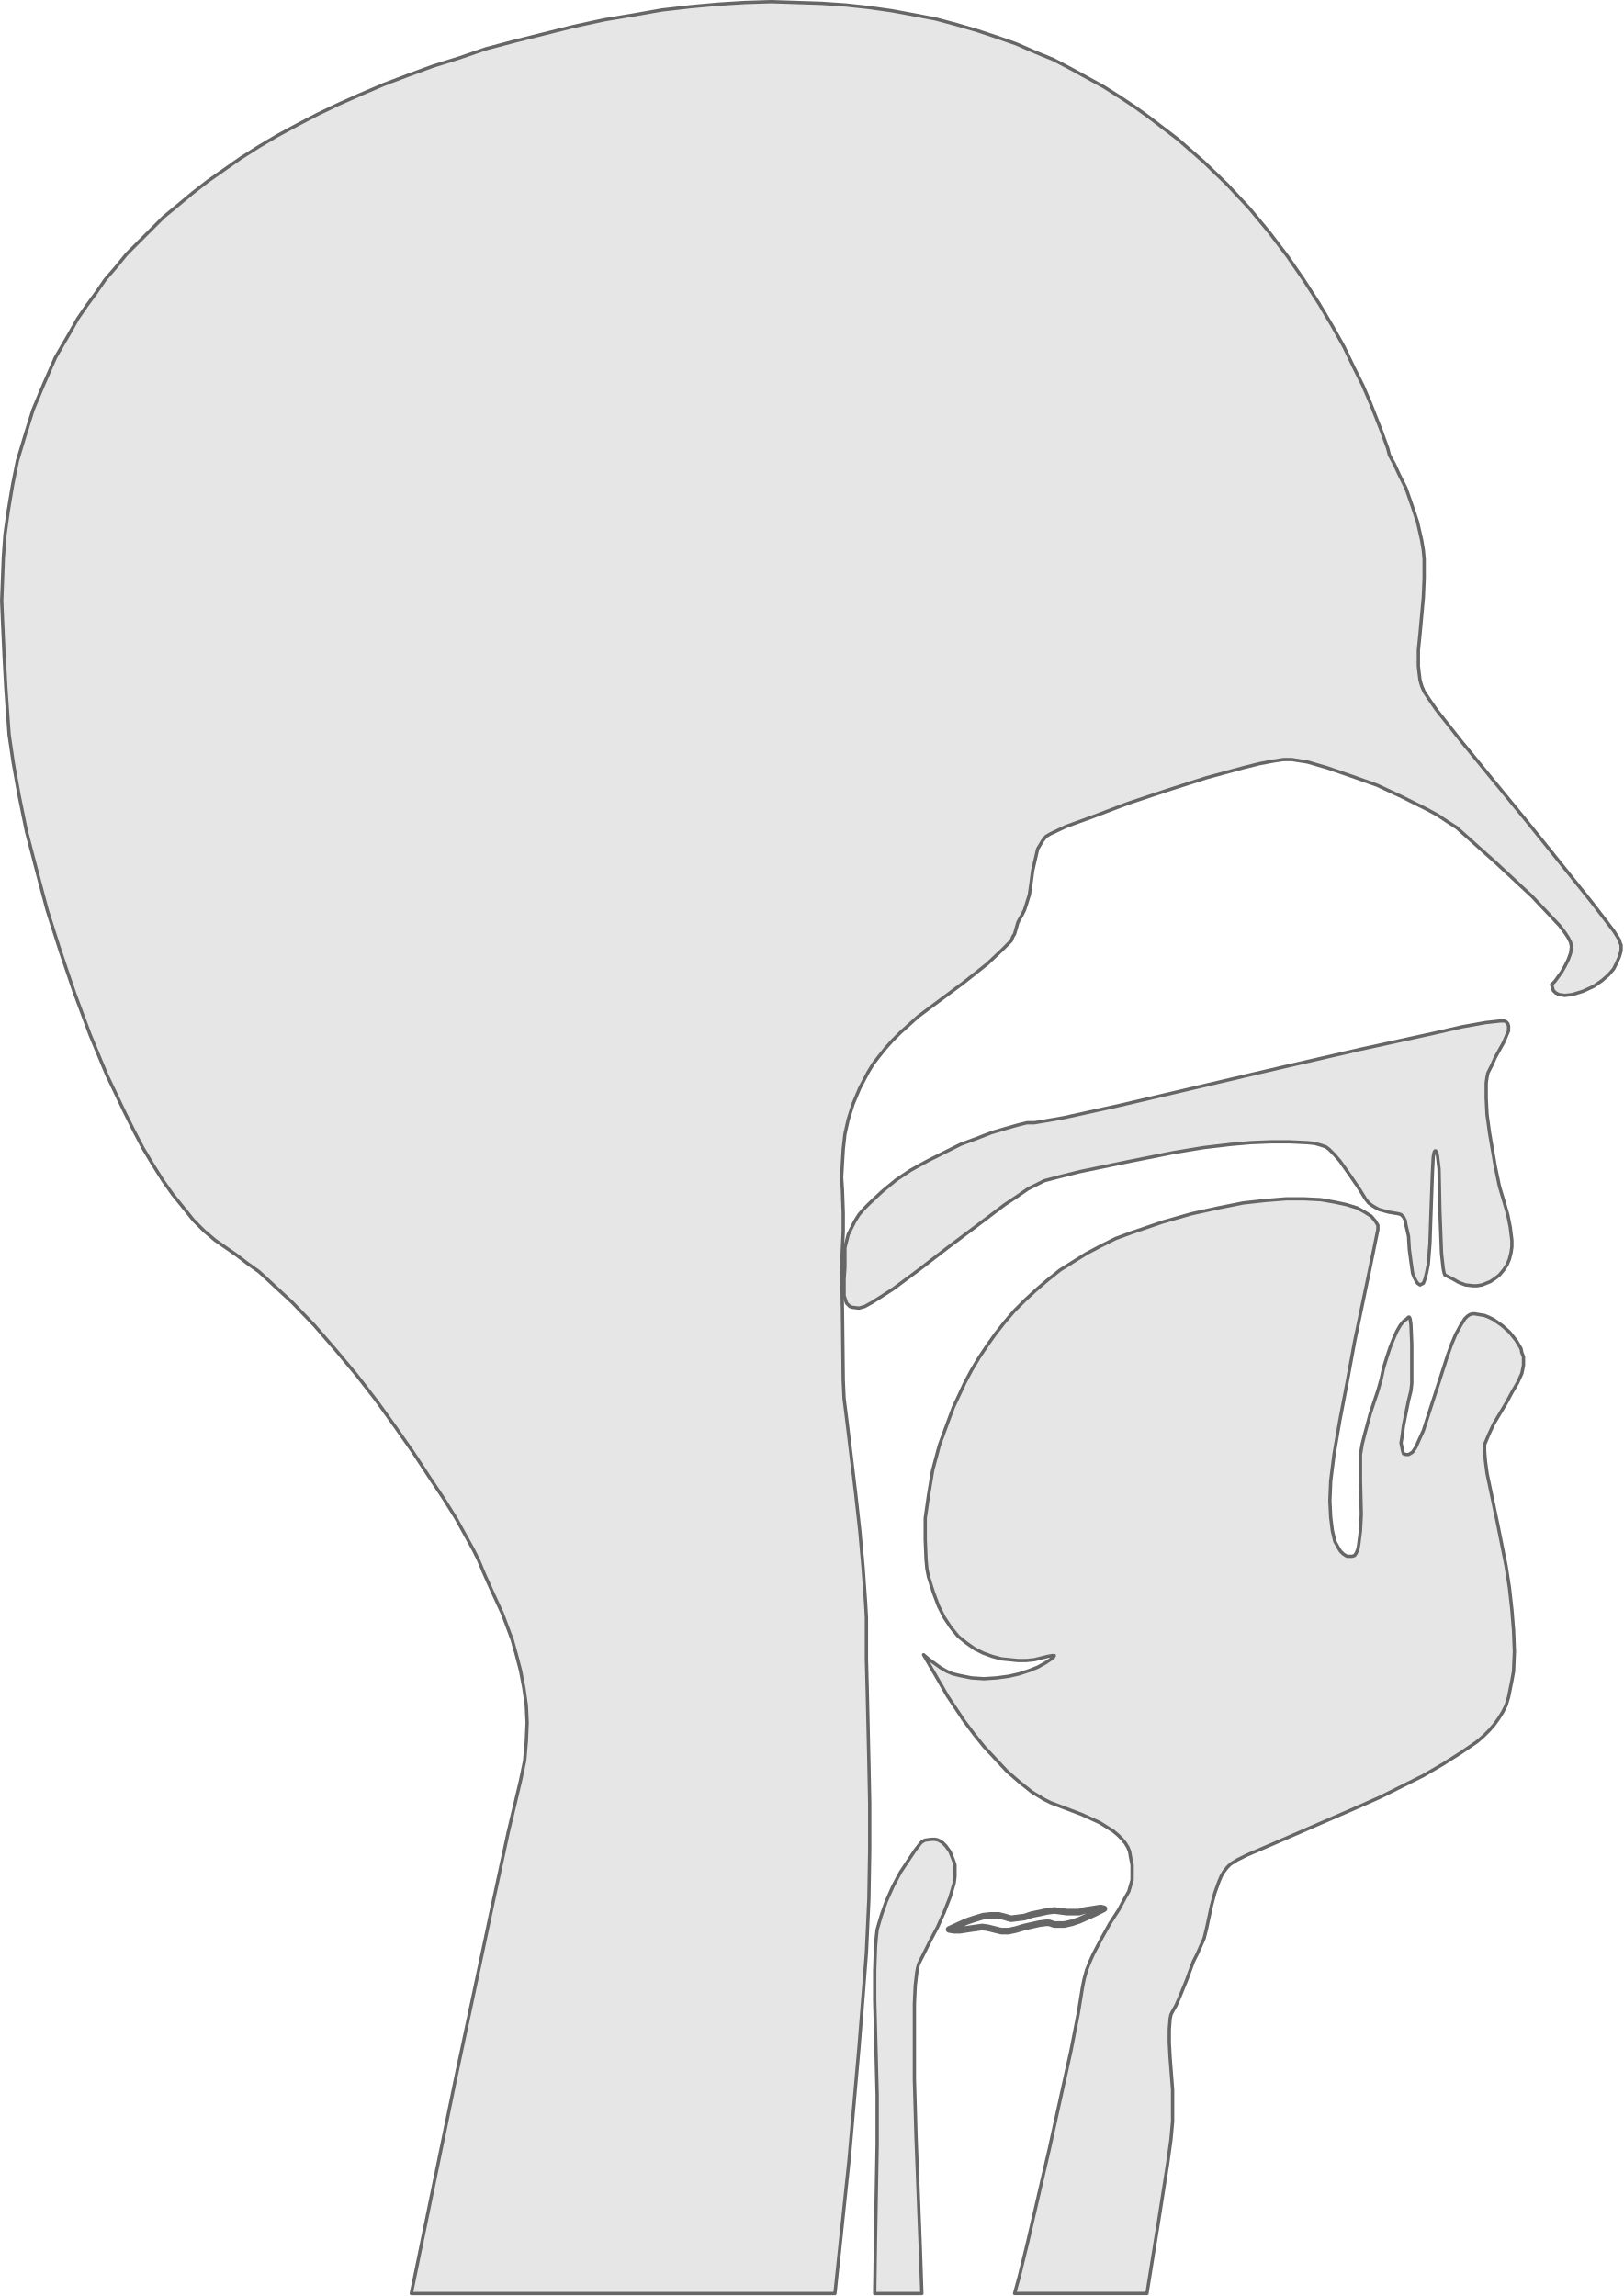
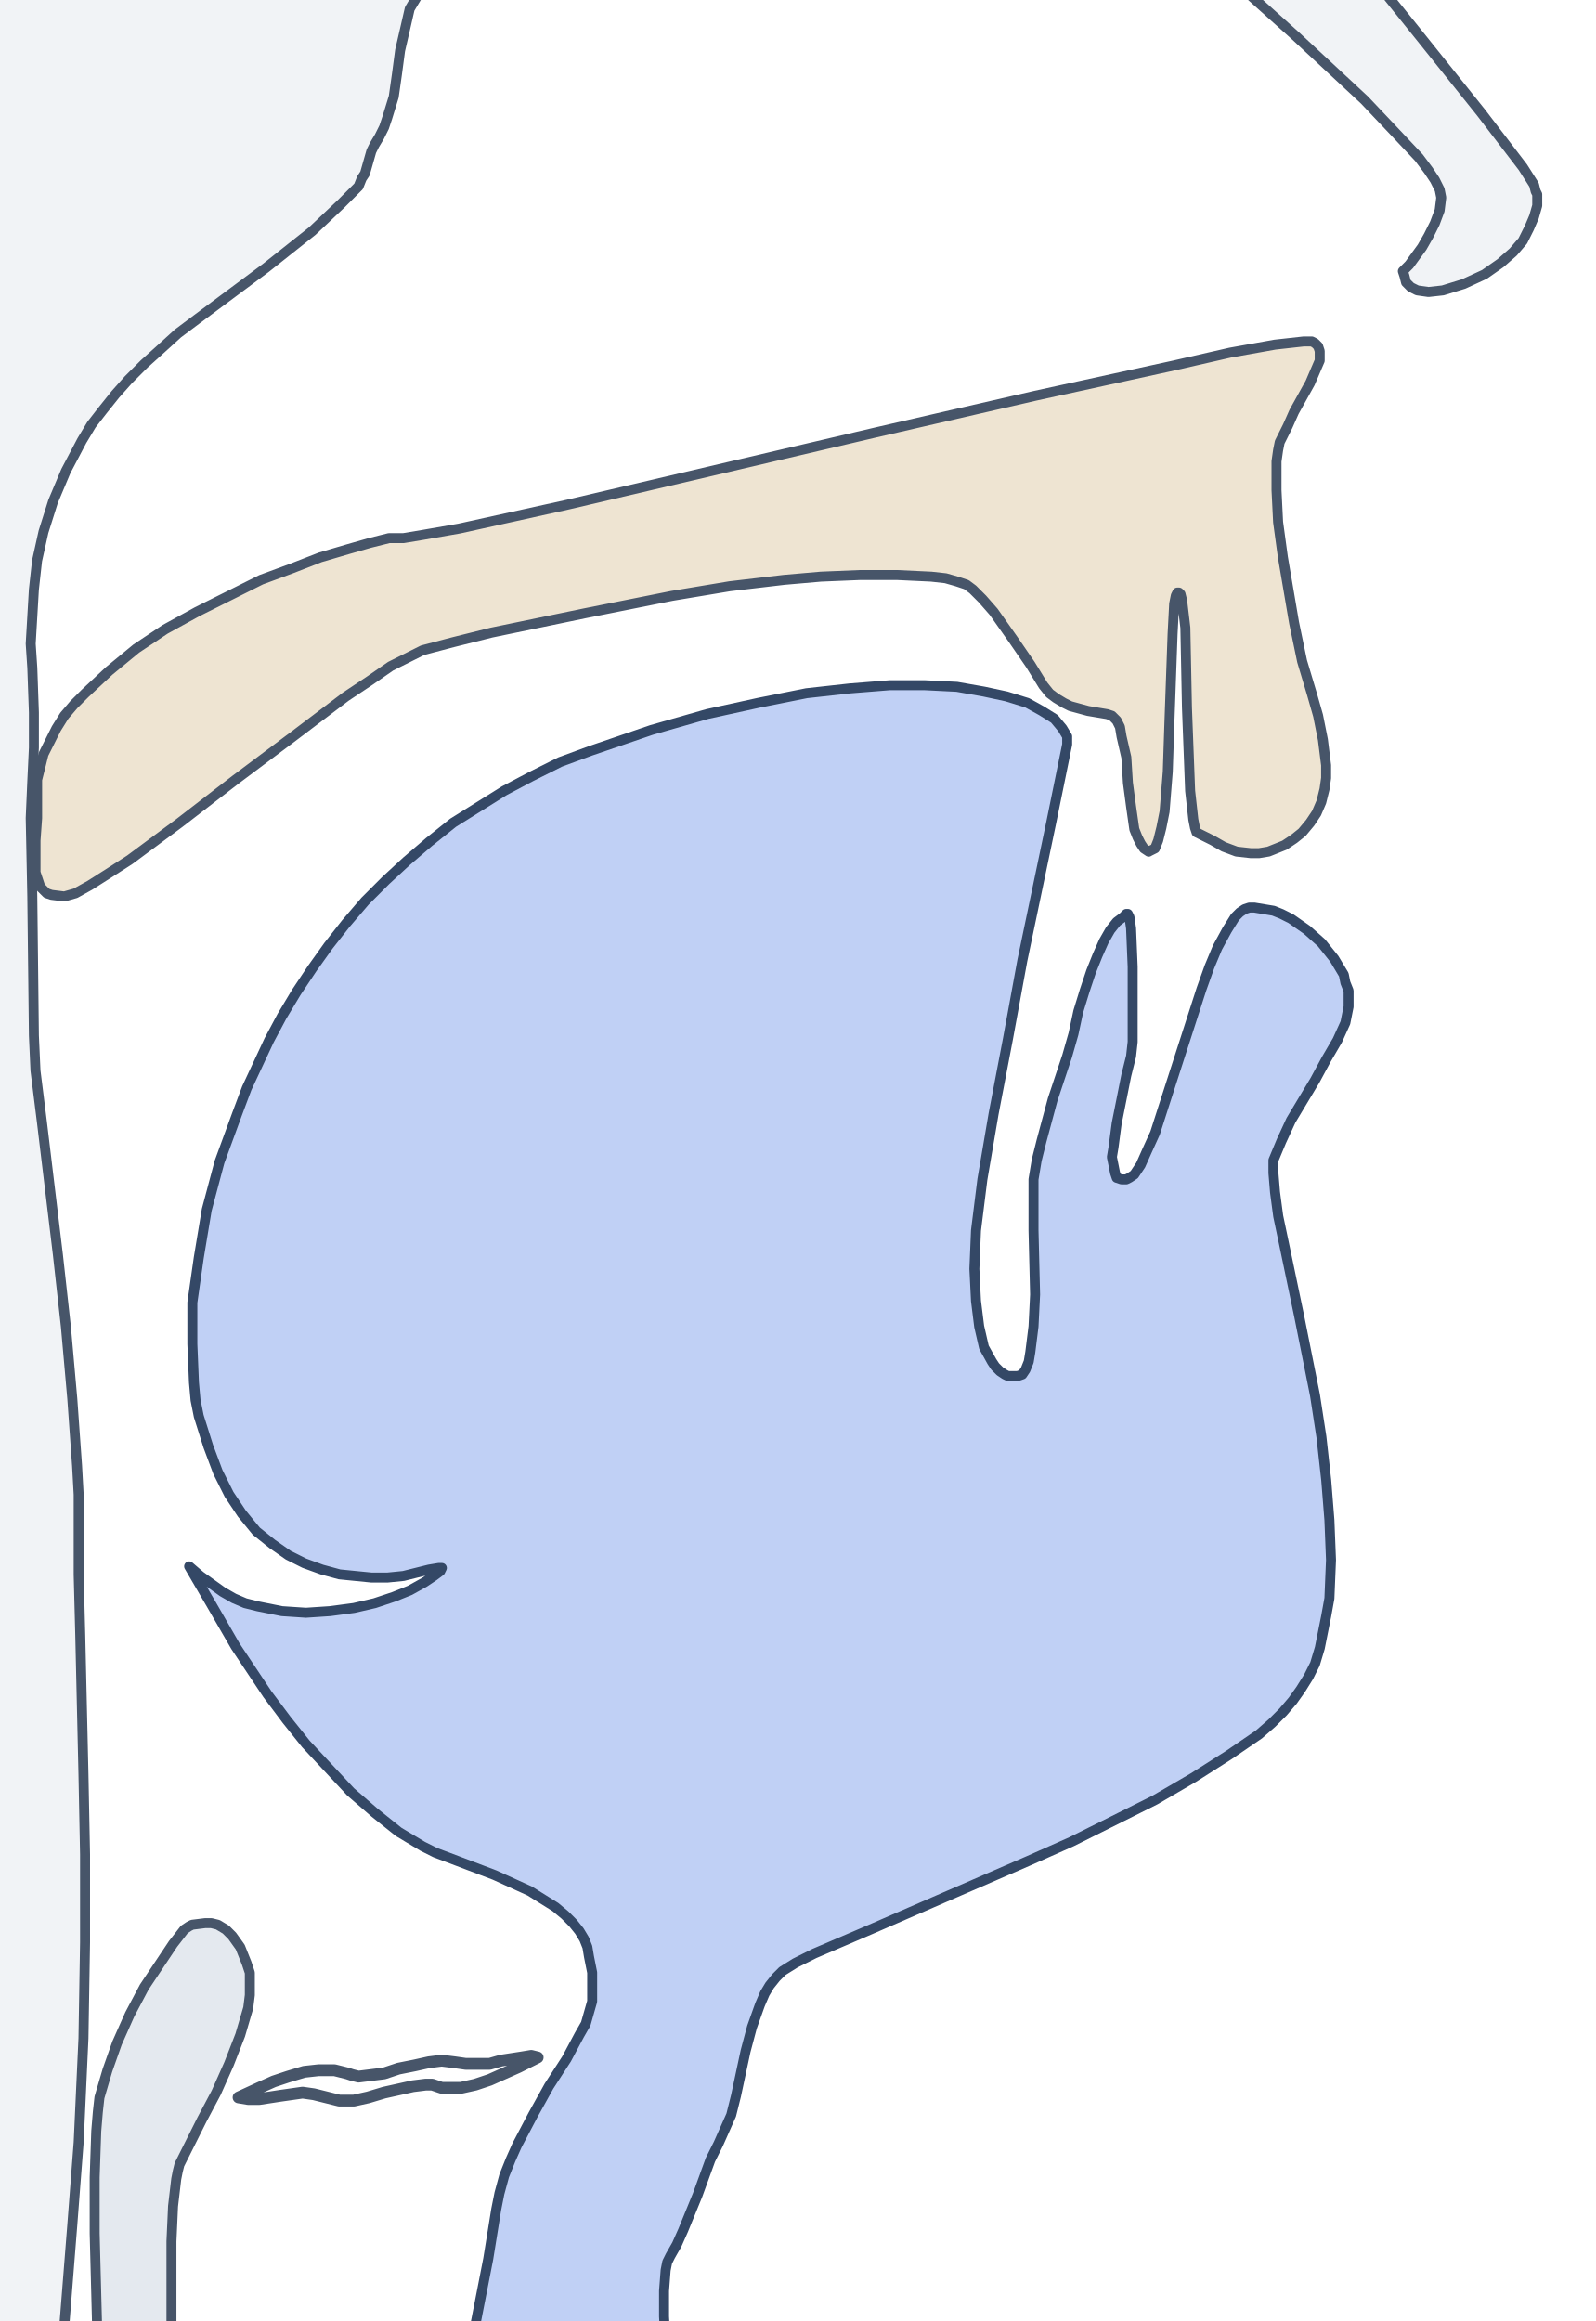
- <svg xmlns="http://www.w3.org/2000/svg" viewBox="0 0 173.038 244.74" id="svg2" height="244.74mm" width="173.038mm" version="1.0">
+ <svg xmlns="http://www.w3.org/2000/svg" viewBox="88 90 88 128" id="svg2" height="640" width="440" version="1.0">
  <defs id="defs4">
    <pattern y="0" x="0" height="6" width="6" patternUnits="userSpaceOnUse" id="WMFhbasepattern" />
  </defs>
-   <path id="path7" d="m 98.249,244.475 0,0 -0.176,-5.115 -0.441,-11.465 -0.177,-6.262 0,-5.644 0,-2.381 0.088,-1.94 0.176,-1.499 0.088,-0.441 0.088,-0.353 0,0 1.235,-2.469 0.794,-1.499 0.706,-1.587 0.618,-1.588 0.441,-1.499 0.088,-0.706 0,-0.618 0,-0.617 -0.176,-0.529 0,0 -0.353,-0.882 -0.441,-0.617 -0.353,-0.353 -0.441,-0.265 -0.353,-0.088 -0.353,0 -0.706,0.088 0,0 -0.176,0.088 -0.265,0.177 -0.617,0.794 -0.706,1.058 -0.882,1.323 -0.794,1.499 -0.706,1.587 -0.529,1.499 -0.441,1.499 0,0 -0.088,0.794 -0.088,1.058 -0.088,2.558 0,3.087 0.088,3.352 0.176,6.791 0,2.91 0,2.381 0,0 -0.176,9.878 -0.088,5.997 5.027,0 z" style="fill:#e6e6e6;fill-opacity:1;fill-rule:nonzero;stroke:#666666;stroke-width:0.353px;stroke-linecap:round;stroke-linejoin:round;stroke-miterlimit:4;stroke-dasharray:none;stroke-opacity:1" />
-   <path id="path9" d="m 88.988,244.475 0,0 1.499,-14.199 1.058,-11.994 0.441,-5.556 0.353,-4.586 0,0 0.264,-5.732 0.088,-5.292 0,-4.851 -0.088,-4.41 -0.176,-7.673 -0.088,-3.352 0,-2.91 0,0 0,-1.499 -0.088,-1.588 -0.264,-3.704 -0.353,-3.969 -0.441,-3.969 -0.882,-7.32 -0.353,-2.822 -0.088,-1.94 0,0 -0.088,-7.673 -0.088,-4.321 0.088,-2.029 0.088,-1.852 0,0 0,-0.97 0,-0.97 -0.088,-2.469 -0.088,-1.323 0.088,-1.499 0.088,-1.499 0.176,-1.587 0.353,-1.588 0.529,-1.676 0.706,-1.676 0.882,-1.676 0.529,-0.882 0.617,-0.794 0.706,-0.882 0.706,-0.794 0.882,-0.882 0.882,-0.794 0.97,-0.882 1.058,-0.794 0,0 3.792,-2.822 2.558,-2.029 1.588,-1.499 0.529,-0.529 0.441,-0.441 0.176,-0.441 0.176,-0.265 0.176,-0.617 0.176,-0.617 0.176,-0.353 0.265,-0.441 0,0 0.264,-0.529 0.176,-0.529 0.353,-1.147 0.176,-1.234 0.176,-1.323 0.265,-1.146 0.264,-1.147 0.264,-0.441 0.265,-0.441 0.353,-0.441 0.441,-0.265 0,0 1.676,-0.794 2.91,-1.058 3.704,-1.411 4.233,-1.411 4.145,-1.323 3.881,-1.058 1.764,-0.441 1.411,-0.265 1.147,-0.176 0.882,0 0,0 1.676,0.264 2.117,0.618 2.558,0.882 2.734,0.97 2.646,1.235 2.646,1.323 1.146,0.617 1.058,0.706 0.97,0.618 0.794,0.706 0,0 3.44,3.087 3.792,3.528 1.587,1.676 1.411,1.499 0.529,0.706 0.353,0.529 0.264,0.529 0.088,0.441 0,0 -0.088,0.706 -0.264,0.706 -0.353,0.706 -0.353,0.618 -0.706,0.97 -0.353,0.353 0,0 0.088,0.264 0.088,0.353 0.265,0.265 0.353,0.176 0.618,0.088 0.794,-0.088 1.146,-0.353 0,0 1.147,-0.529 0.882,-0.618 0.706,-0.617 0.529,-0.617 0.353,-0.706 0.264,-0.618 0.177,-0.618 0,-0.617 0,0 -0.088,-0.176 -0.088,-0.353 -0.617,-0.97 -2.293,-2.998 -3.175,-3.969 -3.616,-4.498 -7.144,-8.731 -2.646,-3.351 -0.794,-1.147 -0.529,-0.794 0,0 -0.264,-0.618 -0.176,-0.617 -0.088,-0.706 -0.088,-0.794 0,-1.676 0.176,-1.764 0.353,-3.881 0.088,-2.028 0,-2.029 0,0 -0.088,-0.97 -0.176,-1.058 -0.441,-1.94 -0.617,-1.852 -0.617,-1.764 -0.706,-1.411 -0.529,-1.147 -0.529,-0.97 0,0 -0.177,-0.706 -0.706,-1.94 -1.146,-2.91 -0.794,-1.852 -0.97,-1.94 -1.058,-2.205 -1.235,-2.205 -1.411,-2.381 -1.587,-2.469 -1.764,-2.558 -1.94,-2.558 -2.117,-2.558 -2.381,-2.558 -2.558,-2.469 -2.734,-2.381 -1.499,-1.147 -1.499,-1.147 -1.587,-1.147 -1.588,-1.058 -1.676,-1.058 -1.764,-0.97 -1.764,-0.97 -1.852,-0.97 -1.94,-0.794 L 108.303,4.674 106.274,3.969 104.157,3.263 102.041,2.646 99.748,2.028 97.455,1.587 95.074,1.147 92.604,0.794 90.135,0.529 87.577,0.353 84.931,0.265 82.197,0.176 79.375,0.265 76.553,0.441 73.643,0.706 70.556,1.058 l -2.999,0.529 -3.175,0.529 -3.263,0.706 0,0 -3.175,0.794 -3.175,0.794 -2.998,0.794 -2.822,0.97 -2.822,0.882 -2.646,0.97 -2.557,0.97 -2.469,1.058 -2.381,1.058 -2.205,1.058 -2.205,1.147 -2.117,1.147 -1.94,1.147 -1.94,1.235 -1.764,1.235 -1.764,1.235 -1.587,1.235 -1.587,1.323 -1.499,1.235 -1.323,1.323 -1.323,1.323 -1.323,1.323 -1.147,1.411 -1.147,1.323 -0.97,1.411 -0.97,1.323 -0.97,1.411 -0.794,1.411 -1.587,2.734 -1.235,2.822 -1.147,2.734 -0.882,2.822 -0.794,2.646 -0.529,2.646 -0.441,2.646 -0.353,2.558 -0.176,2.469 -0.088,2.293 -0.088,2.293 0.088,2.117 0.176,3.881 0.176,3.263 0.176,2.557 0,0 0.176,2.469 0.441,2.999 0.617,3.439 0.794,3.881 1.058,4.057 1.147,4.321 1.411,4.41 1.499,4.41 1.676,4.498 1.764,4.233 1.94,4.057 0.97,1.941 0.97,1.852 1.058,1.764 1.058,1.676 1.058,1.499 1.147,1.411 1.058,1.323 1.147,1.146 1.147,0.97 1.147,0.794 0,0 1.147,0.794 1.147,0.882 1.235,0.882 1.147,1.058 2.381,2.205 2.381,2.469 2.293,2.646 2.205,2.646 2.117,2.734 2.028,2.822 1.852,2.646 1.676,2.558 1.587,2.381 1.323,2.117 1.852,3.351 0.529,1.058 0.264,0.618 0,0 0.177,0.441 0.264,0.618 0.794,1.764 1.058,2.293 0.529,1.411 0.529,1.411 0.441,1.587 0.441,1.676 0.353,1.852 0.265,1.852 0.088,1.852 -0.088,2.028 -0.176,2.029 -0.441,2.117 0,0 -1.323,5.556 -1.676,7.761 -3.881,18.256 -4.763,23.107 45.156,0 z" style="fill:#e6e6e6;fill-opacity:1;fill-rule:nonzero;stroke:#666666;stroke-width:0.353px;stroke-linecap:round;stroke-linejoin:round;stroke-miterlimit:4;stroke-dasharray:none;stroke-opacity:1" />
-   <path id="path11" d="m 112.095,205.052 0,0 -0.265,-0.088 -0.353,0 -0.706,0.088 -0.794,0.177 -0.794,0.176 -0.882,0.265 -0.794,0.176 -0.794,0 -0.353,-0.088 -0.353,-0.088 0,0 -0.706,-0.176 -0.617,-0.088 -0.618,0.088 -0.618,0.088 -1.146,0.176 -0.618,0 -0.529,-0.088 0,0 1.146,-0.529 0.794,-0.353 0.794,-0.264 0.882,-0.265 0.794,-0.088 0.882,0 0.353,0.088 0.353,0.088 0,0 0.264,0.088 0.353,0.088 0.706,-0.088 0.706,-0.088 0.794,-0.264 0.882,-0.176 0.794,-0.176 0.706,-0.088 0.706,0.088 0,0 0.617,0.088 0.706,0 0.618,0 0.618,-0.177 1.146,-0.176 0.529,-0.088 0.353,0.088 0,0 -1.058,0.529 -1.587,0.706 -0.794,0.265 -0.794,0.176 -0.706,0 -0.353,0 -0.264,-0.088 0,0 z" style="fill:none;stroke:#666666;stroke-width:0.706px;stroke-linecap:round;stroke-linejoin:round;stroke-miterlimit:4;stroke-dasharray:none;stroke-opacity:1" />
-   <path id="path13" d="m 151.342,136.966 0,0 0.176,-0.088 0.176,-0.088 0.176,-0.441 0.176,-0.706 0.176,-0.882 0.176,-2.205 0.088,-2.646 0.177,-4.939 0.088,-1.676 0.088,-0.441 0.088,-0.176 0,0 0.088,0 0.088,0.088 0.088,0.353 0.177,1.499 0.088,4.41 0.176,4.586 0.176,1.587 0.088,0.441 0.088,0.264 0,0 0.882,0.441 0.618,0.353 0.706,0.264 0.794,0.088 0.441,0 0.529,-0.088 0.441,-0.176 0.441,-0.177 0.529,-0.353 0.441,-0.353 0,0 0.441,-0.529 0.353,-0.529 0.265,-0.617 0.176,-0.706 0.088,-0.617 0,-0.706 -0.177,-1.411 -0.264,-1.323 -0.353,-1.235 -0.529,-1.764 0,0 -0.441,-2.117 -0.618,-3.616 -0.265,-1.94 -0.088,-1.764 0,-1.588 0.088,-0.617 0.088,-0.441 0,0 0.441,-0.882 0.353,-0.794 0.882,-1.587 0.265,-0.618 0.265,-0.617 0,-0.529 -0.088,-0.265 -0.176,-0.176 0,0 -0.176,-0.088 -0.441,0 -1.587,0.176 -2.469,0.441 -3.087,0.706 -7.673,1.676 -8.819,2.029 -16.933,3.969 -5.997,1.323 -2.028,0.353 -1.058,0.176 0,0 -0.794,0 -1.058,0.265 -1.234,0.353 -1.499,0.441 -1.587,0.618 -1.676,0.618 -1.764,0.882 -1.764,0.882 -1.764,0.97 -1.587,1.058 -1.499,1.235 -1.323,1.235 -0.618,0.617 -0.529,0.618 -0.441,0.706 -0.353,0.706 -0.353,0.706 -0.176,0.706 -0.177,0.706 0,0.794 0,0 0,1.323 -0.088,1.235 0,0.97 0,0.794 0.176,0.529 0.088,0.265 0.176,0.176 0.177,0.177 0.264,0.088 0.706,0.088 0,0 0.617,-0.176 0.794,-0.441 0.97,-0.617 1.235,-0.794 2.734,-2.028 3.087,-2.381 3.175,-2.381 2.911,-2.205 1.323,-0.882 1.147,-0.794 1.058,-0.529 0.706,-0.353 0,0 1.676,-0.441 2.117,-0.529 5.116,-1.058 4.851,-0.97 3.175,-0.529 0,0 2.999,-0.353 2.029,-0.177 2.117,-0.088 2.117,0 1.852,0.088 0.794,0.088 0.618,0.176 0.529,0.176 0.353,0.264 0,0 0.529,0.529 0.618,0.706 1.058,1.499 0.97,1.411 0.706,1.146 0,0 0.353,0.441 0.353,0.264 0.441,0.265 0.353,0.176 0.97,0.264 1.058,0.177 0,0 0.264,0.088 0.265,0.265 0.176,0.353 0.088,0.529 0.264,1.147 0.088,1.411 0.176,1.323 0.177,1.235 0.176,0.441 0.177,0.353 0.176,0.265 0.265,0.176 0,0 z" style="fill:#e6e6e6;fill-opacity:1;fill-rule:nonzero;stroke:#666666;stroke-width:0.353px;stroke-linecap:round;stroke-linejoin:round;stroke-miterlimit:4;stroke-dasharray:none;stroke-opacity:1" />
-   <path id="path15" d="m 122.237,244.475 0,0 1.235,-7.673 0.97,-6.173 0.353,-2.558 0.176,-1.94 0,0 0,-1.587 0,-1.764 -0.264,-3.439 -0.088,-1.588 0,-1.411 0.088,-1.146 0.088,-0.441 0.176,-0.353 0,0 0.353,-0.618 0.353,-0.794 0.794,-1.941 0.706,-1.94 0.441,-0.882 0.353,-0.794 0,0 0.353,-0.794 0.264,-1.058 0.529,-2.469 0.353,-1.323 0.441,-1.235 0.265,-0.617 0.265,-0.441 0.353,-0.441 0.353,-0.353 0,0 0.706,-0.441 1.058,-0.529 3.087,-1.323 4.057,-1.764 4.674,-2.029 2.381,-1.058 2.293,-1.146 2.293,-1.147 2.117,-1.235 1.94,-1.235 1.676,-1.147 0.706,-0.617 0.618,-0.617 0.529,-0.618 0.441,-0.618 0,0 0.441,-0.706 0.353,-0.706 0.265,-0.882 0.176,-0.882 0.177,-0.882 0.176,-0.97 0.088,-2.117 -0.088,-2.205 -0.176,-2.205 -0.265,-2.381 -0.353,-2.293 -0.882,-4.409 -0.794,-3.793 -0.353,-1.676 -0.176,-1.323 -0.088,-1.058 0,-0.706 0,0 0.441,-1.058 0.529,-1.147 1.323,-2.205 0.618,-1.146 0.617,-1.058 0.441,-0.97 0.088,-0.441 0.088,-0.441 0,0 0,-0.441 0,-0.441 -0.176,-0.441 -0.088,-0.441 -0.529,-0.882 -0.706,-0.882 -0.794,-0.706 -0.882,-0.617 -0.529,-0.265 -0.441,-0.176 -0.529,-0.088 -0.529,-0.088 0,0 -0.264,0 -0.265,0.088 -0.265,0.177 -0.264,0.264 -0.441,0.706 -0.529,0.97 -0.441,1.058 -0.441,1.235 -0.882,2.734 -0.882,2.734 -0.794,2.469 -0.441,0.97 -0.353,0.794 -0.353,0.529 -0.265,0.176 -0.176,0.088 0,0 -0.264,0 -0.265,-0.088 -0.088,-0.264 -0.088,-0.441 -0.088,-0.441 0.088,-0.529 0.176,-1.323 0.529,-2.646 0.264,-1.058 0.088,-0.794 0,0 0,-4.145 -0.088,-2.117 -0.088,-0.617 -0.088,-0.176 -0.088,0 0,0 -0.176,0.176 -0.353,0.264 -0.353,0.441 -0.353,0.617 -0.353,0.794 -0.353,0.882 -0.353,1.058 -0.353,1.146 0,0 -0.265,1.235 -0.353,1.234 -0.794,2.381 -0.618,2.293 -0.264,1.058 -0.176,1.058 0,0 0,1.235 0,1.587 0.088,3.528 -0.088,1.764 -0.176,1.411 -0.088,0.529 -0.176,0.441 -0.177,0.265 -0.264,0.088 0,0 -0.264,0 -0.265,0 -0.176,-0.088 -0.264,-0.176 -0.265,-0.264 -0.176,-0.265 -0.441,-0.794 -0.264,-1.147 -0.176,-1.411 -0.088,-1.764 0.088,-2.117 0,0 0.353,-2.822 0.618,-3.616 0.794,-4.145 0.794,-4.322 1.588,-7.584 0.882,-4.322 0,0 0,-0.441 -0.264,-0.441 -0.441,-0.529 -0.706,-0.441 -0.794,-0.441 -1.146,-0.353 -1.235,-0.265 -1.499,-0.264 -1.764,-0.088 -1.94,0 -2.205,0.177 -2.381,0.264 -2.646,0.529 -2.822,0.618 -3.087,0.882 -3.351,1.147 0,0 -1.676,0.617 -1.587,0.794 -1.499,0.794 -1.411,0.882 -1.411,0.882 -1.323,1.058 -1.235,1.058 -1.146,1.058 -1.147,1.146 -1.058,1.235 -0.97,1.235 -0.882,1.235 -0.882,1.323 -0.794,1.323 -0.706,1.323 -0.617,1.323 -0.618,1.323 -0.529,1.411 -0.97,2.646 -0.706,2.646 -0.441,2.646 -0.353,2.469 0,2.293 0.088,2.117 0.088,0.97 0.176,0.882 0,0 0.529,1.676 0.529,1.411 0.617,1.235 0.706,1.058 0.794,0.97 0.882,0.706 0.882,0.617 0.882,0.441 0.97,0.353 0.97,0.264 0.882,0.088 0.882,0.088 0.882,0 0.882,-0.088 0.706,-0.176 0.706,-0.176 0,0 0.529,-0.088 0.176,0 0,0 -0.088,0.177 -0.353,0.264 -0.529,0.353 -0.794,0.441 -0.882,0.353 -1.058,0.353 -1.146,0.264 -1.323,0.176 -1.323,0.088 -1.323,-0.088 -1.323,-0.265 -0.706,-0.176 -0.618,-0.265 -0.618,-0.353 -0.617,-0.441 -0.617,-0.441 -0.618,-0.529 0,0 1.235,2.117 1.323,2.293 1.764,2.646 1.058,1.411 1.058,1.323 1.235,1.323 1.234,1.323 1.323,1.147 1.323,1.058 1.323,0.794 0.706,0.353 0.706,0.264 0,0 2.558,0.97 1.94,0.882 0.706,0.441 0.706,0.441 0.529,0.441 0.441,0.441 0.353,0.441 0.265,0.441 0.176,0.441 0.088,0.529 0.176,0.882 0,1.058 0,0 0,0.529 -0.176,0.618 -0.176,0.617 -0.353,0.617 -0.706,1.323 -0.97,1.499 -0.882,1.588 -0.882,1.676 -0.353,0.794 -0.353,0.882 -0.264,0.97 -0.176,0.882 0,0 -0.441,2.734 -0.794,4.057 -2.293,10.407 -2.293,9.878 -0.882,3.616 -0.529,1.94 14.111,0 z" style="fill:#e6e6e6;fill-opacity:1;fill-rule:nonzero;stroke:#666666;stroke-width:0.353px;stroke-linecap:round;stroke-linejoin:round;stroke-miterlimit:4;stroke-dasharray:none;stroke-opacity:1" />
+   <path id="path7" d="m 98.249,244.475 0,0 -0.176,-5.115 -0.441,-11.465 -0.177,-6.262 0,-5.644 0,-2.381 0.088,-1.94 0.176,-1.499 0.088,-0.441 0.088,-0.353 0,0 1.235,-2.469 0.794,-1.499 0.706,-1.587 0.618,-1.588 0.441,-1.499 0.088,-0.706 0,-0.618 0,-0.617 -0.176,-0.529 0,0 -0.353,-0.882 -0.441,-0.617 -0.353,-0.353 -0.441,-0.265 -0.353,-0.088 -0.353,0 -0.706,0.088 0,0 -0.176,0.088 -0.265,0.177 -0.617,0.794 -0.706,1.058 -0.882,1.323 -0.794,1.499 -0.706,1.587 -0.529,1.499 -0.441,1.499 0,0 -0.088,0.794 -0.088,1.058 -0.088,2.558 0,3.087 0.088,3.352 0.176,6.791 0,2.91 0,2.381 0,0 -0.176,9.878 -0.088,5.997 5.027,0 z" style="fill:#e4e9ef;fill-opacity:1;fill-rule:nonzero;stroke:#475569;stroke-width:0.55;stroke-linecap:round;stroke-linejoin:round;stroke-miterlimit:4;stroke-dasharray:none;stroke-opacity:1" />
+   <path id="path9" d="m 88.988,244.475 0,0 1.499,-14.199 1.058,-11.994 0.441,-5.556 0.353,-4.586 0,0 0.264,-5.732 0.088,-5.292 0,-4.851 -0.088,-4.41 -0.176,-7.673 -0.088,-3.352 0,-2.91 0,0 0,-1.499 -0.088,-1.588 -0.264,-3.704 -0.353,-3.969 -0.441,-3.969 -0.882,-7.32 -0.353,-2.822 -0.088,-1.94 0,0 -0.088,-7.673 -0.088,-4.321 0.088,-2.029 0.088,-1.852 0,0 0,-0.97 0,-0.97 -0.088,-2.469 -0.088,-1.323 0.088,-1.499 0.088,-1.499 0.176,-1.587 0.353,-1.588 0.529,-1.676 0.706,-1.676 0.882,-1.676 0.529,-0.882 0.617,-0.794 0.706,-0.882 0.706,-0.794 0.882,-0.882 0.882,-0.794 0.97,-0.882 1.058,-0.794 0,0 3.792,-2.822 2.558,-2.029 1.588,-1.499 0.529,-0.529 0.441,-0.441 0.176,-0.441 0.176,-0.265 0.176,-0.617 0.176,-0.617 0.176,-0.353 0.265,-0.441 0,0 0.264,-0.529 0.176,-0.529 0.353,-1.147 0.176,-1.234 0.176,-1.323 0.265,-1.146 0.264,-1.147 0.264,-0.441 0.265,-0.441 0.353,-0.441 0.441,-0.265 0,0 1.676,-0.794 2.91,-1.058 3.704,-1.411 4.233,-1.411 4.145,-1.323 3.881,-1.058 1.764,-0.441 1.411,-0.265 1.147,-0.176 0.882,0 0,0 1.676,0.264 2.117,0.618 2.558,0.882 2.734,0.97 2.646,1.235 2.646,1.323 1.146,0.617 1.058,0.706 0.97,0.618 0.794,0.706 0,0 3.44,3.087 3.792,3.528 1.587,1.676 1.411,1.499 0.529,0.706 0.353,0.529 0.264,0.529 0.088,0.441 0,0 -0.088,0.706 -0.264,0.706 -0.353,0.706 -0.353,0.618 -0.706,0.97 -0.353,0.353 0,0 0.088,0.264 0.088,0.353 0.265,0.265 0.353,0.176 0.618,0.088 0.794,-0.088 1.146,-0.353 0,0 1.147,-0.529 0.882,-0.618 0.706,-0.617 0.529,-0.617 0.353,-0.706 0.264,-0.618 0.177,-0.618 0,-0.617 0,0 -0.088,-0.176 -0.088,-0.353 -0.617,-0.97 -2.293,-2.998 -3.175,-3.969 -3.616,-4.498 -7.144,-8.731 -2.646,-3.351 -0.794,-1.147 -0.529,-0.794 0,0 -0.264,-0.618 -0.176,-0.617 -0.088,-0.706 -0.088,-0.794 0,-1.676 0.176,-1.764 0.353,-3.881 0.088,-2.028 0,-2.029 0,0 -0.088,-0.97 -0.176,-1.058 -0.441,-1.94 -0.617,-1.852 -0.617,-1.764 -0.706,-1.411 -0.529,-1.147 -0.529,-0.97 0,0 -0.177,-0.706 -0.706,-1.94 -1.146,-2.91 -0.794,-1.852 -0.97,-1.94 -1.058,-2.205 -1.235,-2.205 -1.411,-2.381 -1.587,-2.469 -1.764,-2.558 -1.94,-2.558 -2.117,-2.558 -2.381,-2.558 -2.558,-2.469 -2.734,-2.381 -1.499,-1.147 -1.499,-1.147 -1.587,-1.147 -1.588,-1.058 -1.676,-1.058 -1.764,-0.97 -1.764,-0.97 -1.852,-0.97 -1.94,-0.794 L 108.303,4.674 106.274,3.969 104.157,3.263 102.041,2.646 99.748,2.028 97.455,1.587 95.074,1.147 92.604,0.794 90.135,0.529 87.577,0.353 84.931,0.265 82.197,0.176 79.375,0.265 76.553,0.441 73.643,0.706 70.556,1.058 l -2.999,0.529 -3.175,0.529 -3.263,0.706 0,0 -3.175,0.794 -3.175,0.794 -2.998,0.794 -2.822,0.97 -2.822,0.882 -2.646,0.97 -2.557,0.97 -2.469,1.058 -2.381,1.058 -2.205,1.058 -2.205,1.147 -2.117,1.147 -1.94,1.147 -1.94,1.235 -1.764,1.235 -1.764,1.235 -1.587,1.235 -1.587,1.323 -1.499,1.235 -1.323,1.323 -1.323,1.323 -1.323,1.323 -1.147,1.411 -1.147,1.323 -0.97,1.411 -0.97,1.323 -0.97,1.411 -0.794,1.411 -1.587,2.734 -1.235,2.822 -1.147,2.734 -0.882,2.822 -0.794,2.646 -0.529,2.646 -0.441,2.646 -0.353,2.558 -0.176,2.469 -0.088,2.293 -0.088,2.293 0.088,2.117 0.176,3.881 0.176,3.263 0.176,2.557 0,0 0.176,2.469 0.441,2.999 0.617,3.439 0.794,3.881 1.058,4.057 1.147,4.321 1.411,4.41 1.499,4.41 1.676,4.498 1.764,4.233 1.94,4.057 0.97,1.941 0.97,1.852 1.058,1.764 1.058,1.676 1.058,1.499 1.147,1.411 1.058,1.323 1.147,1.146 1.147,0.97 1.147,0.794 0,0 1.147,0.794 1.147,0.882 1.235,0.882 1.147,1.058 2.381,2.205 2.381,2.469 2.293,2.646 2.205,2.646 2.117,2.734 2.028,2.822 1.852,2.646 1.676,2.558 1.587,2.381 1.323,2.117 1.852,3.351 0.529,1.058 0.264,0.618 0,0 0.177,0.441 0.264,0.618 0.794,1.764 1.058,2.293 0.529,1.411 0.529,1.411 0.441,1.587 0.441,1.676 0.353,1.852 0.265,1.852 0.088,1.852 -0.088,2.028 -0.176,2.029 -0.441,2.117 0,0 -1.323,5.556 -1.676,7.761 -3.881,18.256 -4.763,23.107 45.156,0 z" style="fill:#f1f3f6;fill-opacity:1;fill-rule:nonzero;stroke:#475569;stroke-width:0.55;stroke-linecap:round;stroke-linejoin:round;stroke-miterlimit:4;stroke-dasharray:none;stroke-opacity:1" />
+   <path id="path11" d="m 112.095,205.052 0,0 -0.265,-0.088 -0.353,0 -0.706,0.088 -0.794,0.177 -0.794,0.176 -0.882,0.265 -0.794,0.176 -0.794,0 -0.353,-0.088 -0.353,-0.088 0,0 -0.706,-0.176 -0.617,-0.088 -0.618,0.088 -0.618,0.088 -1.146,0.176 -0.618,0 -0.529,-0.088 0,0 1.146,-0.529 0.794,-0.353 0.794,-0.264 0.882,-0.265 0.794,-0.088 0.882,0 0.353,0.088 0.353,0.088 0,0 0.264,0.088 0.353,0.088 0.706,-0.088 0.706,-0.088 0.794,-0.264 0.882,-0.176 0.794,-0.176 0.706,-0.088 0.706,0.088 0,0 0.617,0.088 0.706,0 0.618,0 0.618,-0.177 1.146,-0.176 0.529,-0.088 0.353,0.088 0,0 -1.058,0.529 -1.587,0.706 -0.794,0.265 -0.794,0.176 -0.706,0 -0.353,0 -0.264,-0.088 0,0 z" style="fill:none;stroke:#475569;stroke-width:0.65;stroke-linecap:round;stroke-linejoin:round;stroke-miterlimit:4;stroke-dasharray:none;stroke-opacity:1" />
+   <path id="path13" d="m 151.342,136.966 0,0 0.176,-0.088 0.176,-0.088 0.176,-0.441 0.176,-0.706 0.176,-0.882 0.176,-2.205 0.088,-2.646 0.177,-4.939 0.088,-1.676 0.088,-0.441 0.088,-0.176 0,0 0.088,0 0.088,0.088 0.088,0.353 0.177,1.499 0.088,4.41 0.176,4.586 0.176,1.587 0.088,0.441 0.088,0.264 0,0 0.882,0.441 0.618,0.353 0.706,0.264 0.794,0.088 0.441,0 0.529,-0.088 0.441,-0.176 0.441,-0.177 0.529,-0.353 0.441,-0.353 0,0 0.441,-0.529 0.353,-0.529 0.265,-0.617 0.176,-0.706 0.088,-0.617 0,-0.706 -0.177,-1.411 -0.264,-1.323 -0.353,-1.235 -0.529,-1.764 0,0 -0.441,-2.117 -0.618,-3.616 -0.265,-1.94 -0.088,-1.764 0,-1.588 0.088,-0.617 0.088,-0.441 0,0 0.441,-0.882 0.353,-0.794 0.882,-1.587 0.265,-0.618 0.265,-0.617 0,-0.529 -0.088,-0.265 -0.176,-0.176 0,0 -0.176,-0.088 -0.441,0 -1.587,0.176 -2.469,0.441 -3.087,0.706 -7.673,1.676 -8.819,2.029 -16.933,3.969 -5.997,1.323 -2.028,0.353 -1.058,0.176 0,0 -0.794,0 -1.058,0.265 -1.234,0.353 -1.499,0.441 -1.587,0.618 -1.676,0.618 -1.764,0.882 -1.764,0.882 -1.764,0.97 -1.587,1.058 -1.499,1.235 -1.323,1.235 -0.618,0.617 -0.529,0.618 -0.441,0.706 -0.353,0.706 -0.353,0.706 -0.176,0.706 -0.177,0.706 0,0.794 0,0 0,1.323 -0.088,1.235 0,0.97 0,0.794 0.176,0.529 0.088,0.265 0.176,0.176 0.177,0.177 0.264,0.088 0.706,0.088 0,0 0.617,-0.176 0.794,-0.441 0.97,-0.617 1.235,-0.794 2.734,-2.028 3.087,-2.381 3.175,-2.381 2.911,-2.205 1.323,-0.882 1.147,-0.794 1.058,-0.529 0.706,-0.353 0,0 1.676,-0.441 2.117,-0.529 5.116,-1.058 4.851,-0.97 3.175,-0.529 0,0 2.999,-0.353 2.029,-0.177 2.117,-0.088 2.117,0 1.852,0.088 0.794,0.088 0.618,0.176 0.529,0.176 0.353,0.264 0,0 0.529,0.529 0.618,0.706 1.058,1.499 0.97,1.411 0.706,1.146 0,0 0.353,0.441 0.353,0.264 0.441,0.265 0.353,0.176 0.97,0.264 1.058,0.177 0,0 0.264,0.088 0.265,0.265 0.176,0.353 0.088,0.529 0.264,1.147 0.088,1.411 0.176,1.323 0.177,1.235 0.176,0.441 0.177,0.353 0.176,0.265 0.265,0.176 0,0 z" style="fill:#eee4d2;fill-opacity:1;fill-rule:nonzero;stroke:#475569;stroke-width:0.55;stroke-linecap:round;stroke-linejoin:round;stroke-miterlimit:4;stroke-dasharray:none;stroke-opacity:1" />
+   <path id="path15" d="m 122.237,244.475 0,0 1.235,-7.673 0.97,-6.173 0.353,-2.558 0.176,-1.94 0,0 0,-1.587 0,-1.764 -0.264,-3.439 -0.088,-1.588 0,-1.411 0.088,-1.146 0.088,-0.441 0.176,-0.353 0,0 0.353,-0.618 0.353,-0.794 0.794,-1.941 0.706,-1.94 0.441,-0.882 0.353,-0.794 0,0 0.353,-0.794 0.264,-1.058 0.529,-2.469 0.353,-1.323 0.441,-1.235 0.265,-0.617 0.265,-0.441 0.353,-0.441 0.353,-0.353 0,0 0.706,-0.441 1.058,-0.529 3.087,-1.323 4.057,-1.764 4.674,-2.029 2.381,-1.058 2.293,-1.146 2.293,-1.147 2.117,-1.235 1.94,-1.235 1.676,-1.147 0.706,-0.617 0.618,-0.617 0.529,-0.618 0.441,-0.618 0,0 0.441,-0.706 0.353,-0.706 0.265,-0.882 0.176,-0.882 0.177,-0.882 0.176,-0.97 0.088,-2.117 -0.088,-2.205 -0.176,-2.205 -0.265,-2.381 -0.353,-2.293 -0.882,-4.409 -0.794,-3.793 -0.353,-1.676 -0.176,-1.323 -0.088,-1.058 0,-0.706 0,0 0.441,-1.058 0.529,-1.147 1.323,-2.205 0.618,-1.146 0.617,-1.058 0.441,-0.97 0.088,-0.441 0.088,-0.441 0,0 0,-0.441 0,-0.441 -0.176,-0.441 -0.088,-0.441 -0.529,-0.882 -0.706,-0.882 -0.794,-0.706 -0.882,-0.617 -0.529,-0.265 -0.441,-0.176 -0.529,-0.088 -0.529,-0.088 0,0 -0.264,0 -0.265,0.088 -0.265,0.177 -0.264,0.264 -0.441,0.706 -0.529,0.97 -0.441,1.058 -0.441,1.235 -0.882,2.734 -0.882,2.734 -0.794,2.469 -0.441,0.97 -0.353,0.794 -0.353,0.529 -0.265,0.176 -0.176,0.088 0,0 -0.264,0 -0.265,-0.088 -0.088,-0.264 -0.088,-0.441 -0.088,-0.441 0.088,-0.529 0.176,-1.323 0.529,-2.646 0.264,-1.058 0.088,-0.794 0,0 0,-4.145 -0.088,-2.117 -0.088,-0.617 -0.088,-0.176 -0.088,0 0,0 -0.176,0.176 -0.353,0.264 -0.353,0.441 -0.353,0.617 -0.353,0.794 -0.353,0.882 -0.353,1.058 -0.353,1.146 0,0 -0.265,1.235 -0.353,1.234 -0.794,2.381 -0.618,2.293 -0.264,1.058 -0.176,1.058 0,0 0,1.235 0,1.587 0.088,3.528 -0.088,1.764 -0.176,1.411 -0.088,0.529 -0.176,0.441 -0.177,0.265 -0.264,0.088 0,0 -0.264,0 -0.265,0 -0.176,-0.088 -0.264,-0.176 -0.265,-0.264 -0.176,-0.265 -0.441,-0.794 -0.264,-1.147 -0.176,-1.411 -0.088,-1.764 0.088,-2.117 0,0 0.353,-2.822 0.618,-3.616 0.794,-4.145 0.794,-4.322 1.588,-7.584 0.882,-4.322 0,0 0,-0.441 -0.264,-0.441 -0.441,-0.529 -0.706,-0.441 -0.794,-0.441 -1.146,-0.353 -1.235,-0.265 -1.499,-0.264 -1.764,-0.088 -1.94,0 -2.205,0.177 -2.381,0.264 -2.646,0.529 -2.822,0.618 -3.087,0.882 -3.351,1.147 0,0 -1.676,0.617 -1.587,0.794 -1.499,0.794 -1.411,0.882 -1.411,0.882 -1.323,1.058 -1.235,1.058 -1.146,1.058 -1.147,1.146 -1.058,1.235 -0.97,1.235 -0.882,1.235 -0.882,1.323 -0.794,1.323 -0.706,1.323 -0.617,1.323 -0.618,1.323 -0.529,1.411 -0.97,2.646 -0.706,2.646 -0.441,2.646 -0.353,2.469 0,2.293 0.088,2.117 0.088,0.97 0.176,0.882 0,0 0.529,1.676 0.529,1.411 0.617,1.235 0.706,1.058 0.794,0.97 0.882,0.706 0.882,0.617 0.882,0.441 0.97,0.353 0.97,0.264 0.882,0.088 0.882,0.088 0.882,0 0.882,-0.088 0.706,-0.176 0.706,-0.176 0,0 0.529,-0.088 0.176,0 0,0 -0.088,0.177 -0.353,0.264 -0.529,0.353 -0.794,0.441 -0.882,0.353 -1.058,0.353 -1.146,0.264 -1.323,0.176 -1.323,0.088 -1.323,-0.088 -1.323,-0.265 -0.706,-0.176 -0.618,-0.265 -0.618,-0.353 -0.617,-0.441 -0.617,-0.441 -0.618,-0.529 0,0 1.235,2.117 1.323,2.293 1.764,2.646 1.058,1.411 1.058,1.323 1.235,1.323 1.234,1.323 1.323,1.147 1.323,1.058 1.323,0.794 0.706,0.353 0.706,0.264 0,0 2.558,0.97 1.94,0.882 0.706,0.441 0.706,0.441 0.529,0.441 0.441,0.441 0.353,0.441 0.265,0.441 0.176,0.441 0.088,0.529 0.176,0.882 0,1.058 0,0 0,0.529 -0.176,0.618 -0.176,0.617 -0.353,0.617 -0.706,1.323 -0.97,1.499 -0.882,1.588 -0.882,1.676 -0.353,0.794 -0.353,0.882 -0.264,0.97 -0.176,0.882 0,0 -0.441,2.734 -0.794,4.057 -2.293,10.407 -2.293,9.878 -0.882,3.616 -0.529,1.94 14.111,0 z" style="fill:#c0d0f5;fill-opacity:1;fill-rule:nonzero;stroke:#344866;stroke-width:0.55;stroke-linecap:round;stroke-linejoin:round;stroke-miterlimit:4;stroke-dasharray:none;stroke-opacity:1" />
</svg>
